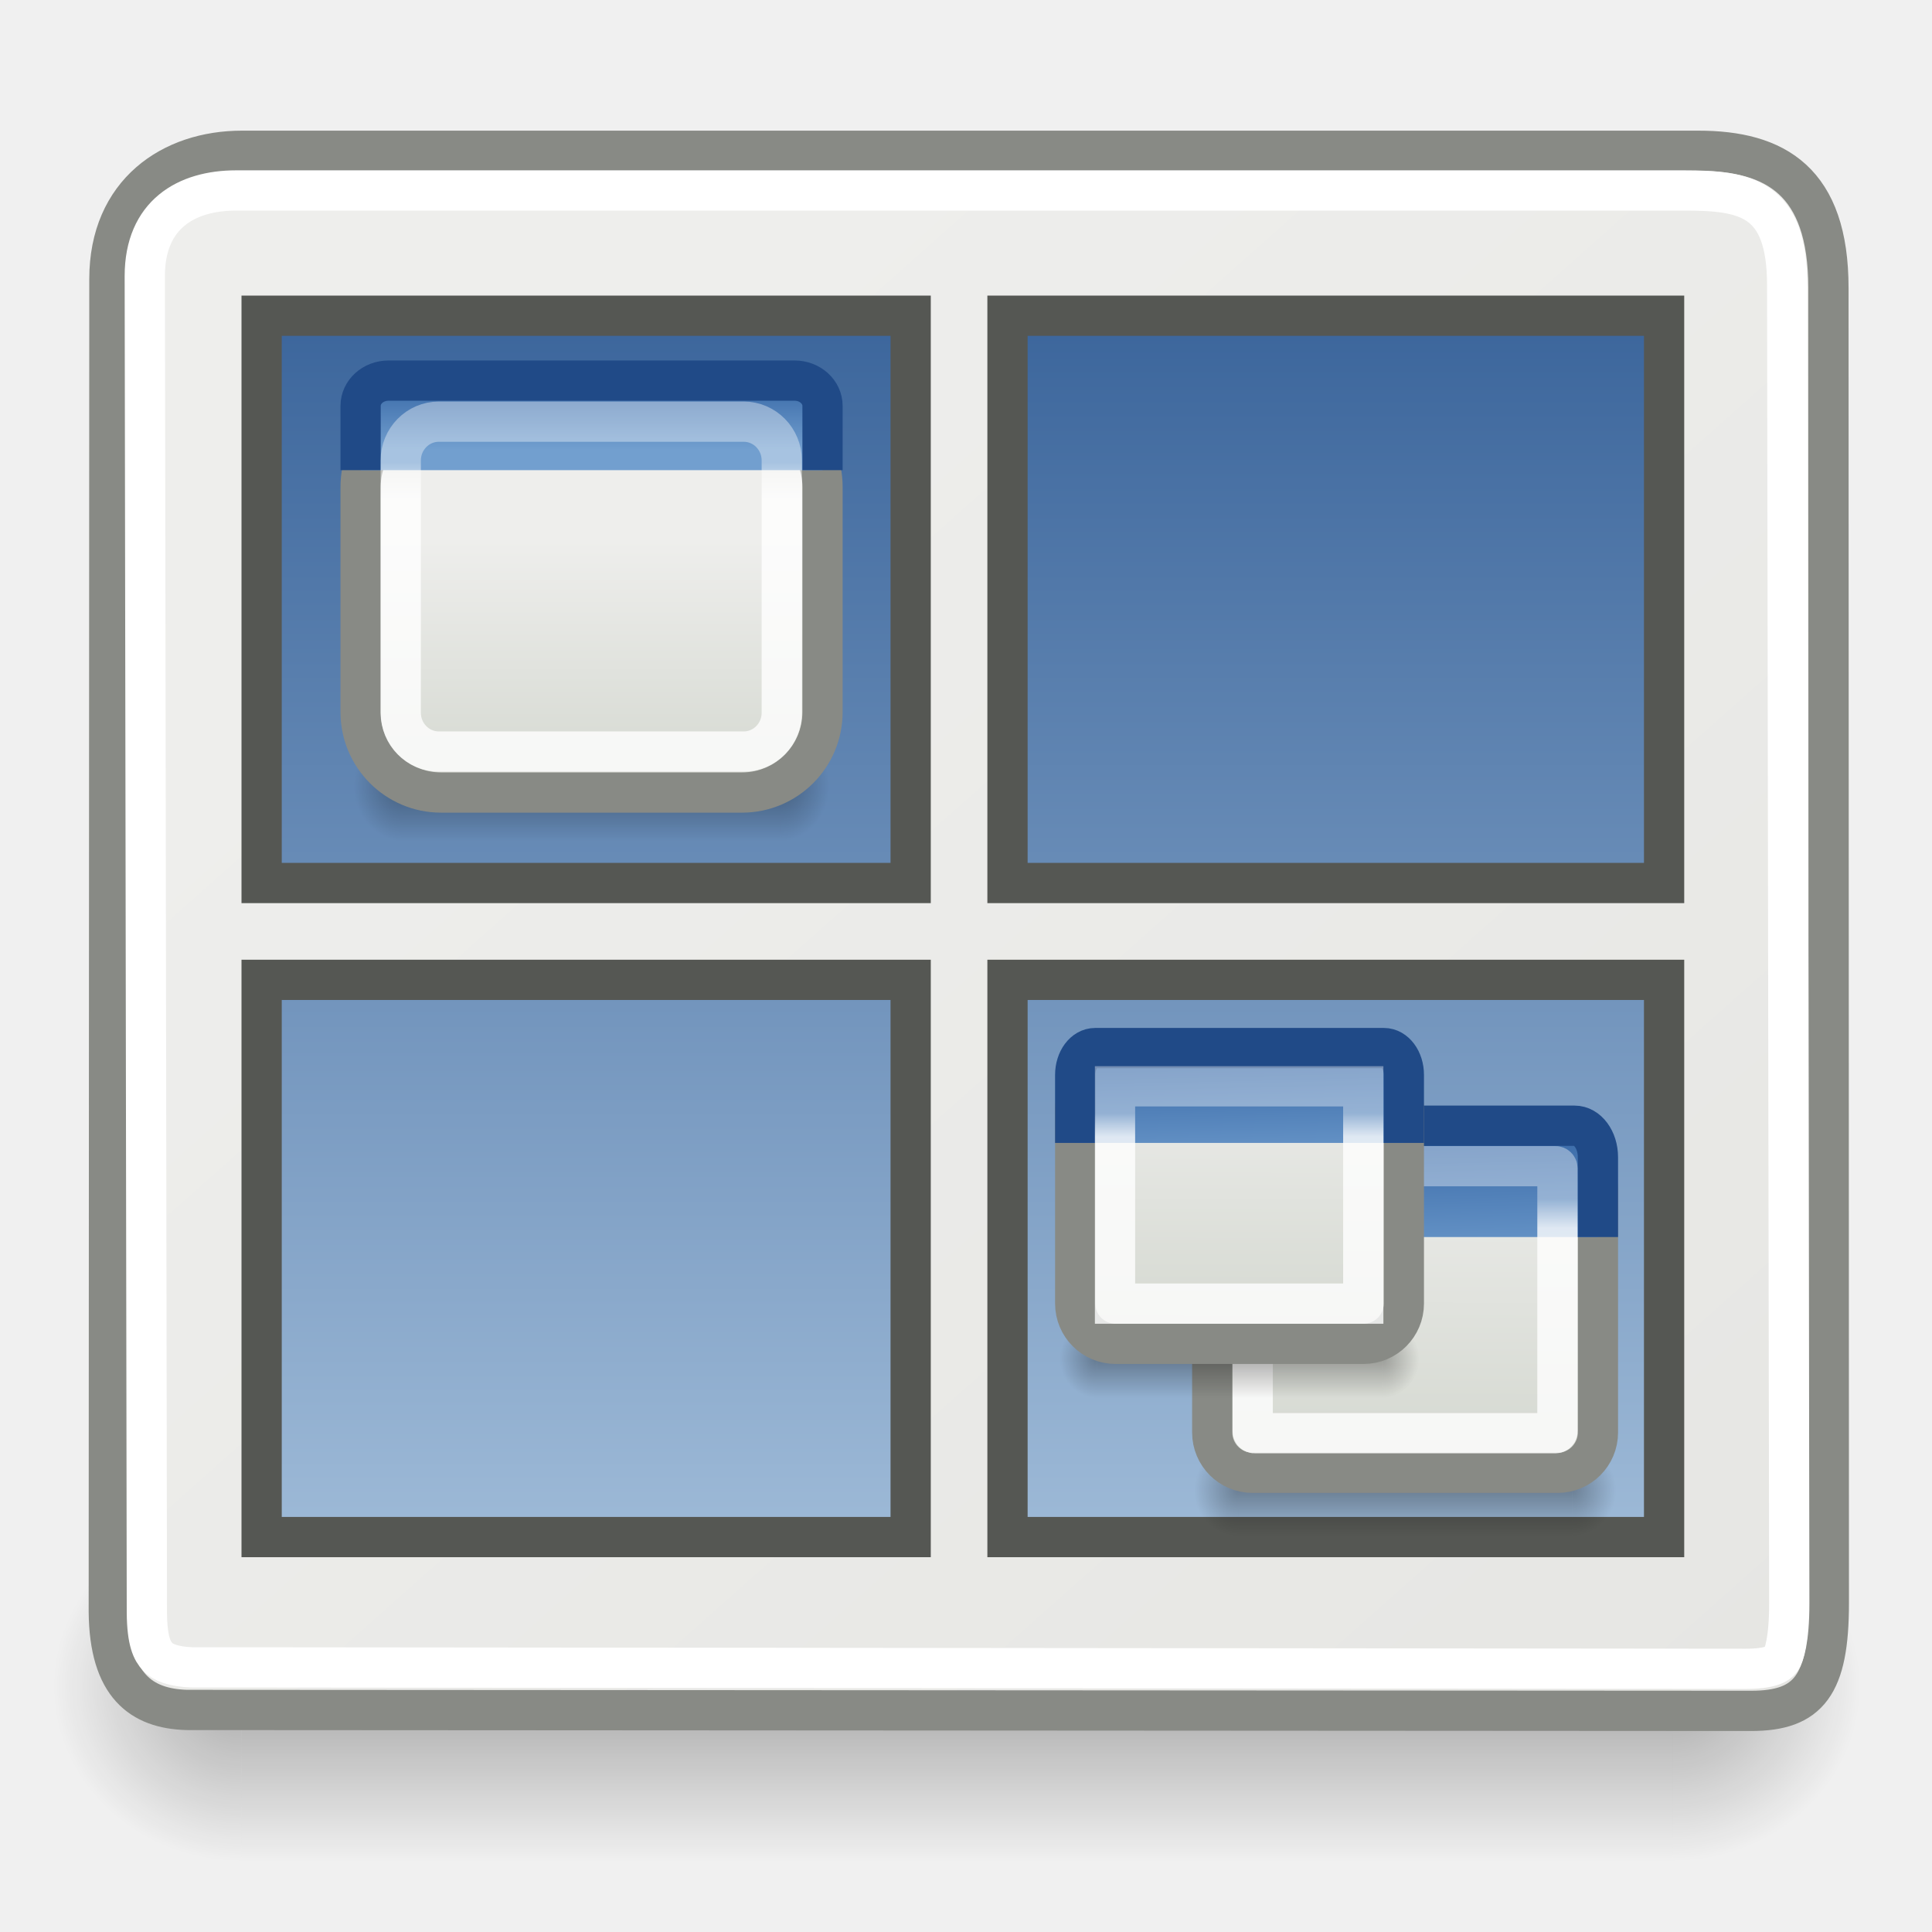
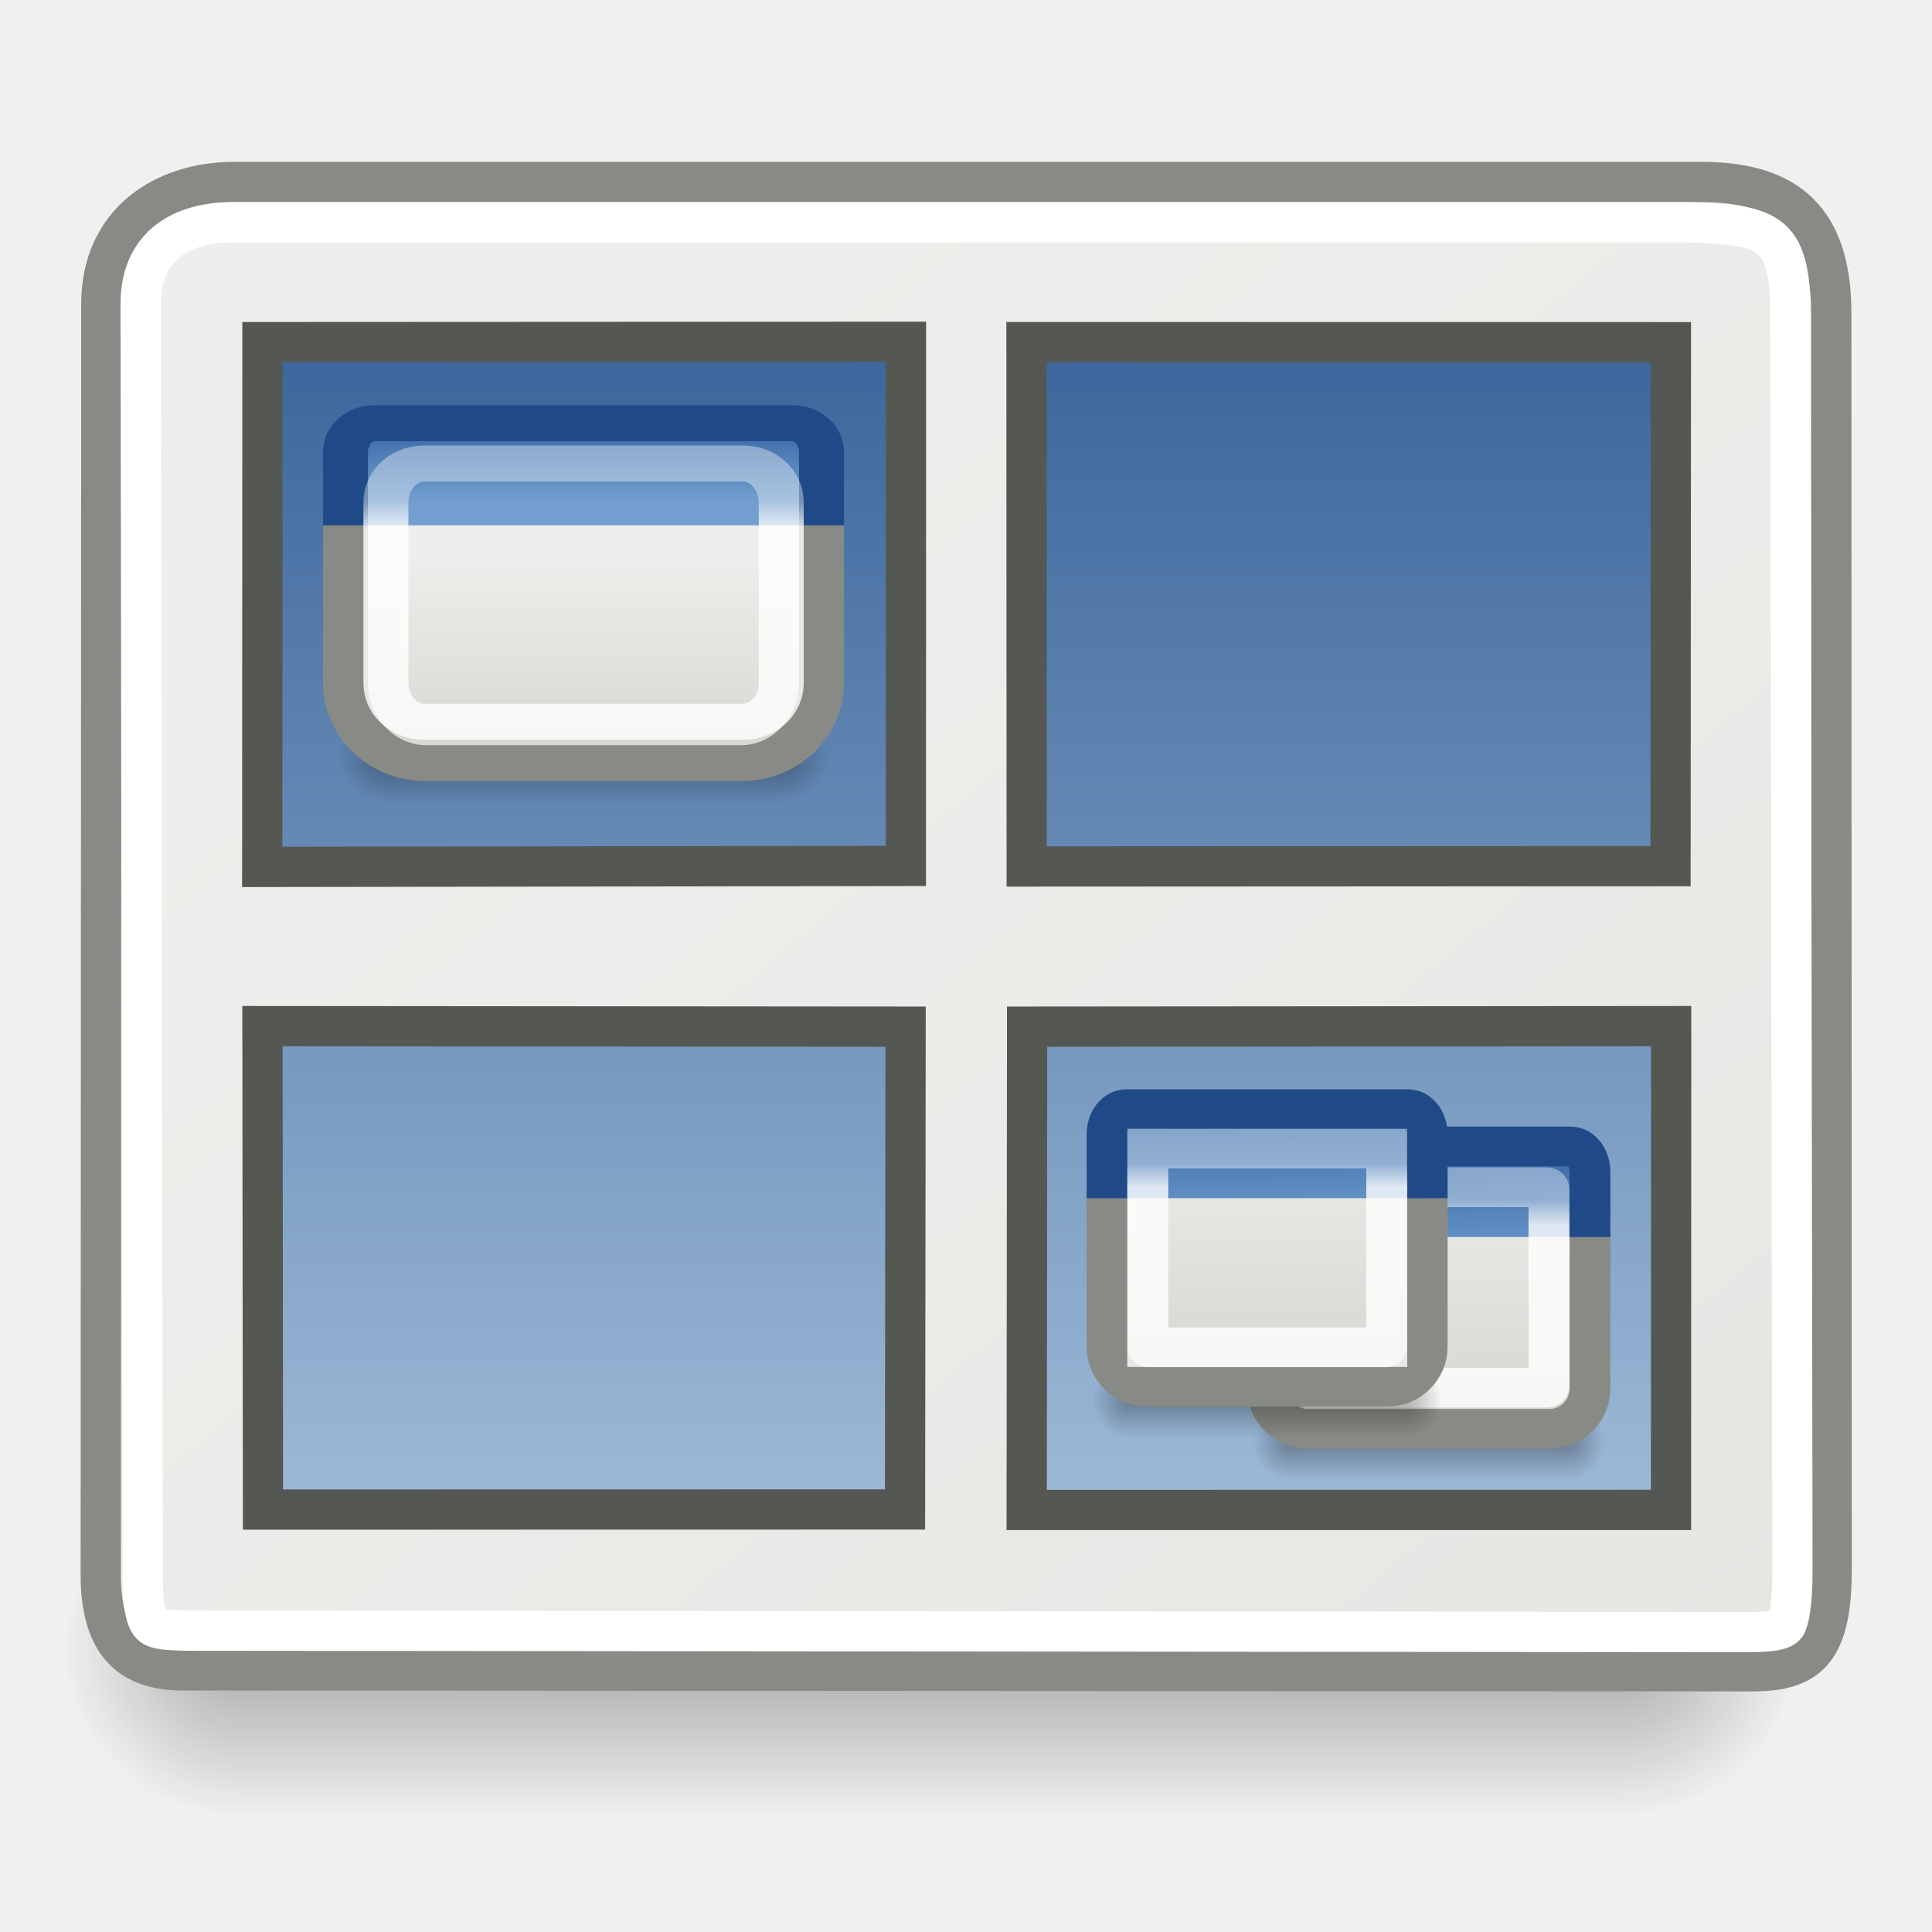
- <svg xmlns="http://www.w3.org/2000/svg" xmlns:xlink="http://www.w3.org/1999/xlink" width="48px" height="48px" id="svg11300">
+ <svg xmlns="http://www.w3.org/2000/svg" xmlns:xlink="http://www.w3.org/1999/xlink" version="1.0" width="48" height="48" id="svg11300">
  <defs id="defs3">
+     <linearGradient id="linearGradient3407">
+       <stop id="stop3409" style="stop-color:#ffffff;stop-opacity:1" offset="0" />
+       <stop id="stop3411" style="stop-color:#ffffff;stop-opacity:0" offset="1" />
+     </linearGradient>
    <linearGradient id="linearGradient5027">
-       <stop style="stop-color:#3c669c;stop-opacity:1;" offset="0" id="stop5029" />
-       <stop style="stop-color:#9fbbd8;stop-opacity:1;" offset="1" id="stop5031" />
+       <stop id="stop5029" style="stop-color:#3c669c;stop-opacity:1" offset="0" />
+       <stop id="stop5031" style="stop-color:#9fbbd8;stop-opacity:1" offset="1" />
    </linearGradient>
    <linearGradient id="linearGradient47870">
-       <stop offset="0" id="stop47872" style="stop-color:#000000;stop-opacity:0" />
-       <stop offset="0.5" id="stop47878" style="stop-color:#000000;stop-opacity:1" />
-       <stop offset="1" id="stop47874" style="stop-color:#000000;stop-opacity:0" />
+       <stop id="stop47872" style="stop-color:#000000;stop-opacity:0" offset="0" />
+       <stop id="stop47878" style="stop-color:#000000;stop-opacity:1" offset="0.5" />
+       <stop id="stop47874" style="stop-color:#000000;stop-opacity:0" offset="1" />
    </linearGradient>
    <linearGradient id="linearGradient51765">
-       <stop offset="0" id="stop51767" style="stop-color:#000000;stop-opacity:1" />
-       <stop offset="1" id="stop51769" style="stop-color:#000000;stop-opacity:0" />
+       <stop id="stop51767" style="stop-color:#000000;stop-opacity:1" offset="0" />
+       <stop id="stop51769" style="stop-color:#000000;stop-opacity:0" offset="1" />
    </linearGradient>
-     <radialGradient r="2.172" fy="-12.203" fx="51.438" cy="-12.203" cx="51.438" gradientTransform="matrix(-1.957639,-9.2540676e-8,-1.2888861e-7,1.456579,110.0178,62.73803)" gradientUnits="userSpaceOnUse" id="radialGradient2519" xlink:href="#linearGradient51765" />
-     <radialGradient r="2.172" fy="-12.203" fx="51.438" cy="-12.203" cx="51.438" gradientTransform="matrix(1.957639,-8.146468e-7,6.6614241e-7,1.456579,-59.01756,62.73807)" gradientUnits="userSpaceOnUse" id="radialGradient2517" xlink:href="#linearGradient51765" />
-     <linearGradient y2="-5.563" x2="32.085" y1="-14.402" x1="32.085" gradientTransform="matrix(0.9788196,0,0,0.7154223,-8.500802,52.11272)" gradientUnits="userSpaceOnUse" id="linearGradient2515" xlink:href="#linearGradient47870" />
+     <radialGradient cx="51.438" cy="-12.203" r="2.172" fx="51.438" fy="-12.203" id="radialGradient2519" xlink:href="#linearGradient51765" gradientUnits="userSpaceOnUse" gradientTransform="matrix(-1.957639,-9.2540676e-8,-1.2888861e-7,1.456579,110.0178,62.73803)" />
+     <radialGradient cx="51.438" cy="-12.203" r="2.172" fx="51.438" fy="-12.203" id="radialGradient2517" xlink:href="#linearGradient51765" gradientUnits="userSpaceOnUse" gradientTransform="matrix(1.957639,-8.146468e-7,6.6614241e-7,1.456579,-59.01756,62.73807)" />
+     <linearGradient x1="32.085" y1="-14.402" x2="32.085" y2="-5.563" id="linearGradient2515" xlink:href="#linearGradient47870" gradientUnits="userSpaceOnUse" gradientTransform="matrix(0.9788196,0,0,0.7154223,-8.500802,52.11272)" />
    <linearGradient id="linearGradient5137">
-       <stop id="stop5139" offset="0" style="stop-color:#eeeeec;stop-opacity:1;" />
-       <stop id="stop5141" offset="1" style="stop-color:#e6e6e3;stop-opacity:1;" />
+       <stop id="stop5139" style="stop-color:#eeeeec;stop-opacity:1" offset="0" />
+       <stop id="stop5141" style="stop-color:#e6e6e3;stop-opacity:1" offset="1" />
    </linearGradient>
-     <linearGradient xlink:href="#linearGradient5137" id="linearGradient2655" gradientUnits="userSpaceOnUse" gradientTransform="matrix(0.9489672,0,0,1.208665,1.282275,-0.4301418)" x1="17.248" y1="6.376" x2="39.904" y2="38.876" />
    <linearGradient id="linearGradient2781">
-       <stop id="stop2783" offset="0" style="stop-color:#d3d7cf;stop-opacity:1" />
-       <stop id="stop2785" offset="1" style="stop-color:#eeeeec;stop-opacity:1" />
+       <stop id="stop2783" style="stop-color:#d3d7cf;stop-opacity:1" offset="0" />
+       <stop id="stop2785" style="stop-color:#eeeeec;stop-opacity:1" offset="1" />
    </linearGradient>
    <linearGradient id="linearGradient3674">
-       <stop id="stop3676" offset="0" style="stop-color:#3465a4;stop-opacity:1" />
-       <stop id="stop3678" offset="1" style="stop-color:#729fcf;stop-opacity:1;" />
+       <stop id="stop3676" style="stop-color:#3465a4;stop-opacity:1" offset="0" />
+       <stop id="stop3678" style="stop-color:#729fcf;stop-opacity:1" offset="1" />
    </linearGradient>
    <linearGradient id="linearGradient3690">
-       <stop id="stop3692" offset="0" style="stop-color:white;stop-opacity:1;" />
-       <stop id="stop3694" offset="1" style="stop-color:white;stop-opacity:0.469" />
+       <stop id="stop3692" style="stop-color:#ffffff;stop-opacity:1" offset="0" />
+       <stop id="stop3694" style="stop-color:#ffffff;stop-opacity:0.469" offset="1" />
    </linearGradient>
-     <linearGradient xlink:href="#linearGradient5027" id="linearGradient4263" gradientUnits="userSpaceOnUse" x1="23.931" y1="8" x2="23.931" y2="38.7" />
-     <radialGradient r="2.172" fy="-12.203" fx="51.438" cy="-12.203" cx="51.438" gradientTransform="matrix(-1.957639,-9.2540676e-8,-1.2888861e-7,1.456579,110.0178,62.73803)" gradientUnits="userSpaceOnUse" id="radialGradient3993" xlink:href="#linearGradient51765" />
-     <radialGradient xlink:href="#linearGradient51765" id="radialGradient4609" gradientUnits="userSpaceOnUse" gradientTransform="matrix(-1.957639,-9.2540676e-8,-1.2888861e-7,1.456579,110.0178,62.73803)" cx="51.438" cy="-12.203" fx="51.438" fy="-12.203" r="2.172" />
-     <linearGradient xlink:href="#linearGradient47870" id="linearGradient4678" gradientUnits="userSpaceOnUse" gradientTransform="matrix(0.9788196,0,0,0.7154223,-8.500802,52.11272)" x1="32.085" y1="-14.402" x2="32.085" y2="-5.563" />
-     <radialGradient xlink:href="#linearGradient51765" id="radialGradient4680" gradientUnits="userSpaceOnUse" gradientTransform="matrix(1.957639,-8.146468e-7,6.6614241e-7,1.456579,-59.01756,62.73807)" cx="51.438" cy="-12.203" fx="51.438" fy="-12.203" r="2.172" />
-     <radialGradient xlink:href="#linearGradient51765" id="radialGradient4682" gradientUnits="userSpaceOnUse" gradientTransform="matrix(-1.957639,-9.2540676e-8,-1.2888861e-7,1.456579,110.0178,62.73803)" cx="51.438" cy="-12.203" fx="51.438" fy="-12.203" r="2.172" />
-     <linearGradient xlink:href="#linearGradient2781" id="linearGradient4684" gradientUnits="userSpaceOnUse" gradientTransform="matrix(0.5874968,0,0,0.5312497,13.01928,6.774058)" x1="24.926" y1="40" x2="24.926" y2="19.539" />
-     <linearGradient xlink:href="#linearGradient3674" id="linearGradient4686" gradientUnits="userSpaceOnUse" gradientTransform="matrix(0.5874968,0,0,0.5312497,13.01928,6.774058)" x1="23.069" y1="6.799" x2="23.069" y2="12.403" />
-     <linearGradient xlink:href="#linearGradient3690" id="linearGradient4688" gradientUnits="userSpaceOnUse" gradientTransform="matrix(0.5874968,0,0,0.5312497,13.01928,6.774058)" x1="9.5" y1="16.264" x2="9.5" y2="13.409" />
-     <linearGradient xlink:href="#linearGradient47870" id="linearGradient4708" gradientUnits="userSpaceOnUse" gradientTransform="matrix(0.9788196,0,0,0.7154223,-8.500802,52.11272)" x1="32.085" y1="-14.402" x2="32.085" y2="-5.563" />
-     <radialGradient xlink:href="#linearGradient51765" id="radialGradient4710" gradientUnits="userSpaceOnUse" gradientTransform="matrix(1.957639,-8.146468e-7,6.6614241e-7,1.456579,-59.01756,62.73807)" cx="51.438" cy="-12.203" fx="51.438" fy="-12.203" r="2.172" />
-     <radialGradient xlink:href="#linearGradient51765" id="radialGradient4712" gradientUnits="userSpaceOnUse" gradientTransform="matrix(-1.957639,-9.2540676e-8,-1.2888861e-7,1.456579,110.0178,62.73803)" cx="51.438" cy="-12.203" fx="51.438" fy="-12.203" r="2.172" />
-     <linearGradient xlink:href="#linearGradient2781" id="linearGradient4714" gradientUnits="userSpaceOnUse" gradientTransform="matrix(0.5874968,0,0,0.5312497,13.01928,6.774058)" x1="24.926" y1="40" x2="24.926" y2="19.539" />
-     <linearGradient xlink:href="#linearGradient3674" id="linearGradient4716" gradientUnits="userSpaceOnUse" gradientTransform="matrix(0.5874968,0,0,0.5312497,13.01928,6.774058)" x1="23.069" y1="6.799" x2="23.069" y2="12.403" />
-     <linearGradient xlink:href="#linearGradient3690" id="linearGradient4718" gradientUnits="userSpaceOnUse" gradientTransform="matrix(0.5874968,0,0,0.5312497,13.01928,6.774058)" x1="9.5" y1="16.264" x2="9.5" y2="13.409" />
-     <linearGradient xlink:href="#linearGradient2781" id="linearGradient4734" gradientUnits="userSpaceOnUse" gradientTransform="matrix(0.5874968,0,0,0.5312497,13.01928,6.774058)" x1="24.926" y1="40" x2="24.926" y2="19.539" />
-     <linearGradient xlink:href="#linearGradient3674" id="linearGradient4736" gradientUnits="userSpaceOnUse" gradientTransform="matrix(0.5874968,0,0,0.5312497,13.01928,6.774058)" x1="23.069" y1="6.799" x2="23.069" y2="12.403" />
-     <linearGradient xlink:href="#linearGradient3690" id="linearGradient4738" gradientUnits="userSpaceOnUse" gradientTransform="matrix(0.5874968,0,0,0.5312497,13.01928,6.774058)" x1="9.5" y1="16.264" x2="9.5" y2="13.409" />
-     <linearGradient xlink:href="#linearGradient3690" id="linearGradient4741" gradientUnits="userSpaceOnUse" gradientTransform="matrix(0.2266051,0,0,0.2071289,25.30241,25.09856)" x1="9.5" y1="16.264" x2="9.5" y2="13.409" />
-     <linearGradient xlink:href="#linearGradient3674" id="linearGradient4744" gradientUnits="userSpaceOnUse" gradientTransform="matrix(0.2474208,0,0,0.3330281,24.7872,23.94434)" x1="23.069" y1="6.799" x2="23.248" y2="16.783" />
-     <linearGradient xlink:href="#linearGradient2781" id="linearGradient4747" gradientUnits="userSpaceOnUse" gradientTransform="matrix(0.2474208,0,0,0.2237327,24.7872,24.77068)" x1="24.926" y1="40" x2="25" y2="6.765" />
-     <linearGradient xlink:href="#linearGradient47870" id="linearGradient4749" gradientUnits="userSpaceOnUse" gradientTransform="matrix(0.9788196,0,0,0.7154223,-8.500802,52.11272)" x1="32.085" y1="-14.402" x2="32.085" y2="-5.563" />
-     <radialGradient xlink:href="#linearGradient51765" id="radialGradient4751" gradientUnits="userSpaceOnUse" gradientTransform="matrix(1.957639,-8.146468e-7,6.6614241e-7,1.456579,-59.01756,62.73807)" cx="51.438" cy="-12.203" fx="51.438" fy="-12.203" r="2.172" />
-     <radialGradient xlink:href="#linearGradient51765" id="radialGradient4753" gradientUnits="userSpaceOnUse" gradientTransform="matrix(-1.957639,-9.2540676e-8,-1.2888861e-7,1.456579,110.0178,62.73803)" cx="51.438" cy="-12.203" fx="51.438" fy="-12.203" r="2.172" />
-     <linearGradient xlink:href="#linearGradient47870" id="linearGradient4780" gradientUnits="userSpaceOnUse" gradientTransform="matrix(0.9788196,0,0,0.7154223,-8.500802,52.11272)" x1="32.085" y1="-14.402" x2="32.085" y2="-5.563" />
-     <radialGradient xlink:href="#linearGradient51765" id="radialGradient4782" gradientUnits="userSpaceOnUse" gradientTransform="matrix(1.957639,-8.146468e-7,6.6614241e-7,1.456579,-59.01756,62.73807)" cx="51.438" cy="-12.203" fx="51.438" fy="-12.203" r="2.172" />
-     <radialGradient xlink:href="#linearGradient51765" id="radialGradient4784" gradientUnits="userSpaceOnUse" gradientTransform="matrix(-1.957639,-9.2540676e-8,-1.2888861e-7,1.456579,110.0178,62.73803)" cx="51.438" cy="-12.203" fx="51.438" fy="-12.203" r="2.172" />
-     <linearGradient xlink:href="#linearGradient2781" id="linearGradient4786" gradientUnits="userSpaceOnUse" gradientTransform="matrix(0.2474208,0,0,0.2237327,24.7872,24.77068)" x1="24.926" y1="40" x2="25" y2="6.765" />
-     <linearGradient xlink:href="#linearGradient3674" id="linearGradient4788" gradientUnits="userSpaceOnUse" gradientTransform="matrix(0.2474208,0,0,0.3330281,24.7872,23.94434)" x1="23.069" y1="6.799" x2="23.248" y2="16.783" />
-     <linearGradient xlink:href="#linearGradient3690" id="linearGradient4790" gradientUnits="userSpaceOnUse" gradientTransform="matrix(0.2266051,0,0,0.2071289,25.30241,25.09856)" x1="9.5" y1="16.264" x2="9.5" y2="13.409" />
-     <linearGradient xlink:href="#linearGradient47870" id="linearGradient4792" gradientUnits="userSpaceOnUse" gradientTransform="matrix(0.9788196,0,0,0.7154223,-8.500802,52.11272)" x1="32.085" y1="-14.402" x2="32.085" y2="-5.563" />
-     <radialGradient xlink:href="#linearGradient51765" id="radialGradient4794" gradientUnits="userSpaceOnUse" gradientTransform="matrix(1.957639,-8.146468e-7,6.6614241e-7,1.456579,-59.01756,62.73807)" cx="51.438" cy="-12.203" fx="51.438" fy="-12.203" r="2.172" />
-     <radialGradient xlink:href="#linearGradient51765" id="radialGradient4796" gradientUnits="userSpaceOnUse" gradientTransform="matrix(-1.957639,-9.2540676e-8,-1.2888861e-7,1.456579,110.0178,62.73803)" cx="51.438" cy="-12.203" fx="51.438" fy="-12.203" r="2.172" />
-     <linearGradient xlink:href="#linearGradient2781" id="linearGradient4798" gradientUnits="userSpaceOnUse" gradientTransform="matrix(0.2474208,0,0,0.2237327,24.7872,24.77068)" x1="24.926" y1="40" x2="25" y2="6.765" />
-     <linearGradient xlink:href="#linearGradient3674" id="linearGradient4800" gradientUnits="userSpaceOnUse" gradientTransform="matrix(0.2474208,0,0,0.3330281,24.7872,23.94434)" x1="23.069" y1="6.799" x2="23.248" y2="16.783" />
-     <linearGradient xlink:href="#linearGradient3690" id="linearGradient4802" gradientUnits="userSpaceOnUse" gradientTransform="matrix(0.2266051,0,0,0.2071289,25.30241,25.09856)" x1="9.5" y1="16.264" x2="9.5" y2="13.409" />
-     <linearGradient xlink:href="#linearGradient3690" id="linearGradient4805" gradientUnits="userSpaceOnUse" gradientTransform="matrix(0.2781198,0,0,0.2545305,27.96157,25.50234)" x1="9.5" y1="16.264" x2="9.5" y2="13.409" />
-     <linearGradient xlink:href="#linearGradient3674" id="linearGradient4808" gradientUnits="userSpaceOnUse" gradientTransform="matrix(0.2903725,0,0,0.390841,27.65004,24.37492)" x1="23.069" y1="6.799" x2="23.248" y2="16.783" />
-     <linearGradient xlink:href="#linearGradient2781" id="linearGradient4811" gradientUnits="userSpaceOnUse" gradientTransform="matrix(0.2903725,0,0,0.2625722,27.65004,25.34472)" x1="24.926" y1="40" x2="25" y2="6.765" />
-     <linearGradient xlink:href="#linearGradient47870" id="linearGradient4826" gradientUnits="userSpaceOnUse" gradientTransform="matrix(0.9788196,0,0,0.7154223,-8.500802,52.11272)" x1="32.085" y1="-14.402" x2="32.085" y2="-5.563" />
-     <radialGradient xlink:href="#linearGradient51765" id="radialGradient4828" gradientUnits="userSpaceOnUse" gradientTransform="matrix(1.957639,-8.146468e-7,6.6614241e-7,1.456579,-59.01756,62.73807)" cx="51.438" cy="-12.203" fx="51.438" fy="-12.203" r="2.172" />
-     <radialGradient xlink:href="#linearGradient51765" id="radialGradient4830" gradientUnits="userSpaceOnUse" gradientTransform="matrix(-1.957639,-9.2540676e-8,-1.2888861e-7,1.456579,110.0178,62.73803)" cx="51.438" cy="-12.203" fx="51.438" fy="-12.203" r="2.172" />
-     <linearGradient xlink:href="#linearGradient2781" id="linearGradient4832" gradientUnits="userSpaceOnUse" gradientTransform="matrix(0.2903725,0,0,0.2625722,27.65004,25.34472)" x1="24.926" y1="40" x2="25" y2="6.765" />
-     <linearGradient xlink:href="#linearGradient3674" id="linearGradient4834" gradientUnits="userSpaceOnUse" gradientTransform="matrix(0.2903725,0,0,0.390841,27.65004,24.37492)" x1="23.069" y1="6.799" x2="23.248" y2="16.783" />
-     <linearGradient xlink:href="#linearGradient3690" id="linearGradient4836" gradientUnits="userSpaceOnUse" gradientTransform="matrix(0.2781198,0,0,0.2545305,27.96157,25.50234)" x1="9.5" y1="16.264" x2="9.5" y2="13.409" />
+     <linearGradient x1="23.063" y1="38.688" x2="23.063" y2="47.562" id="linearGradient3419" xlink:href="#linearGradient3407" gradientUnits="userSpaceOnUse" gradientTransform="matrix(1,0,0,2.50975,2.4929571e-7,-136.4739)" />
+     <linearGradient xlink:href="#linearGradient5027" id="linearGradient8181" gradientUnits="userSpaceOnUse" gradientTransform="matrix(0.9980758,0,0,0.956016,6.5147729e-2,1.032929)" x1="23.931" y1="8" x2="23.931" y2="38.7" />
+     <linearGradient xlink:href="#linearGradient5137" id="linearGradient8184" gradientUnits="userSpaceOnUse" gradientTransform="matrix(0.9549927,0,0,1.153849,1.0726,0.5332148)" x1="17.248" y1="6.376" x2="39.904" y2="38.876" />
+     <linearGradient xlink:href="#linearGradient47870" id="linearGradient8192" gradientUnits="userSpaceOnUse" gradientTransform="matrix(0.9788196,0,0,0.7154223,-8.500802,52.11272)" x1="32.085" y1="-14.402" x2="32.085" y2="-5.563" />
+     <radialGradient xlink:href="#linearGradient51765" id="radialGradient8194" gradientUnits="userSpaceOnUse" gradientTransform="matrix(1.957639,-8.146468e-7,6.6614241e-7,1.456579,-59.01756,62.73807)" cx="51.438" cy="-12.203" fx="51.438" fy="-12.203" r="2.172" />
+     <radialGradient xlink:href="#linearGradient51765" id="radialGradient8196" gradientUnits="userSpaceOnUse" gradientTransform="matrix(-1.957639,-9.2540676e-8,-1.2888861e-7,1.456579,110.0178,62.73803)" cx="51.438" cy="-12.203" fx="51.438" fy="-12.203" r="2.172" />
+     <linearGradient xlink:href="#linearGradient2781" id="linearGradient8198" gradientUnits="userSpaceOnUse" gradientTransform="matrix(0.5874968,0,0,0.5312497,13.01928,6.774058)" x1="24.926" y1="40" x2="24.926" y2="19.539" />
+     <linearGradient xlink:href="#linearGradient3674" id="linearGradient8200" gradientUnits="userSpaceOnUse" gradientTransform="matrix(0.5874968,0,0,0.7337449,13.01928,5.365883)" x1="23.069" y1="6.799" x2="23.069" y2="12.403" />
+     <linearGradient xlink:href="#linearGradient3690" id="linearGradient8202" gradientUnits="userSpaceOnUse" gradientTransform="matrix(0.5555582,0,0,0.4726926,13.85052,8.057966)" x1="9.5" y1="16.264" x2="9.5" y2="13.409" />
+     <linearGradient xlink:href="#linearGradient47870" id="linearGradient8204" gradientUnits="userSpaceOnUse" gradientTransform="matrix(0.9788196,0,0,0.7154223,-8.500802,52.11272)" x1="32.085" y1="-14.402" x2="32.085" y2="-5.563" />
+     <radialGradient xlink:href="#linearGradient51765" id="radialGradient8206" gradientUnits="userSpaceOnUse" gradientTransform="matrix(1.957639,-8.146468e-7,6.6614241e-7,1.456579,-59.01756,62.73807)" cx="51.438" cy="-12.203" fx="51.438" fy="-12.203" r="2.172" />
+     <radialGradient xlink:href="#linearGradient51765" id="radialGradient8208" gradientUnits="userSpaceOnUse" gradientTransform="matrix(-1.957639,-9.2540676e-8,-1.2888861e-7,1.456579,110.0178,62.73803)" cx="51.438" cy="-12.203" fx="51.438" fy="-12.203" r="2.172" />
+     <linearGradient xlink:href="#linearGradient2781" id="linearGradient8210" gradientUnits="userSpaceOnUse" gradientTransform="matrix(0.2474208,0,0,0.2237327,24.7872,24.77068)" x1="24.926" y1="40" x2="25" y2="6.765" />
+     <linearGradient xlink:href="#linearGradient3674" id="linearGradient8212" gradientUnits="userSpaceOnUse" gradientTransform="matrix(0.2474208,0,0,0.3330281,24.7872,23.94434)" x1="23.069" y1="6.799" x2="23.248" y2="16.783" />
+     <linearGradient xlink:href="#linearGradient3690" id="linearGradient8214" gradientUnits="userSpaceOnUse" gradientTransform="matrix(0.2391909,0,0,0.2211329,24.9873,24.7364)" x1="9.5" y1="16.264" x2="9.5" y2="13.409" />
+     <linearGradient xlink:href="#linearGradient47870" id="linearGradient8216" gradientUnits="userSpaceOnUse" gradientTransform="matrix(0.9788196,0,0,0.7154223,-8.500802,52.11272)" x1="32.085" y1="-14.402" x2="32.085" y2="-5.563" />
+     <radialGradient xlink:href="#linearGradient51765" id="radialGradient8218" gradientUnits="userSpaceOnUse" gradientTransform="matrix(1.957639,-8.146468e-7,6.6614241e-7,1.456579,-59.01756,62.73807)" cx="51.438" cy="-12.203" fx="51.438" fy="-12.203" r="2.172" />
+     <radialGradient xlink:href="#linearGradient51765" id="radialGradient8220" gradientUnits="userSpaceOnUse" gradientTransform="matrix(-1.957639,-9.2540676e-8,-1.2888861e-7,1.456579,110.0178,62.73803)" cx="51.438" cy="-12.203" fx="51.438" fy="-12.203" r="2.172" />
+     <linearGradient xlink:href="#linearGradient2781" id="linearGradient8222" gradientUnits="userSpaceOnUse" gradientTransform="matrix(0.2903725,0,0,0.2625722,27.65004,25.34472)" x1="24.926" y1="40" x2="25" y2="6.765" />
+     <linearGradient xlink:href="#linearGradient3674" id="linearGradient8224" gradientUnits="userSpaceOnUse" gradientTransform="matrix(0.2903725,0,0,0.390841,27.65004,24.37492)" x1="23.069" y1="6.799" x2="23.248" y2="16.783" />
+     <linearGradient xlink:href="#linearGradient3690" id="linearGradient8226" gradientUnits="userSpaceOnUse" gradientTransform="matrix(0.2917967,0,0,0.2715665,27.60124,25.10772)" x1="9.5" y1="16.264" x2="9.5" y2="13.409" />
  </defs>
-   <g id="layer1">
-     <g transform="matrix(1.098896,0,0,1.375783,-4.249066,-19.96194)" id="g54724">
-       <rect width="32.357" height="6.323" x="9.322" y="41.809" style="opacity:0.3;fill:url(#linearGradient2515);fill-opacity:1;fill-rule:evenodd;stroke:none;stroke-width:1.024;stroke-linecap:butt;stroke-linejoin:miter;stroke-miterlimit:4;stroke-dasharray:none;stroke-dashoffset:0;stroke-opacity:1" id="rect46899" />
-       <path d="M 41.678,41.8 L 41.678,48.127 C 44.022,48.103 45.93,46.705 45.93,44.974 C 45.93,43.243 44.022,41.824 41.678,41.8 z" style="opacity:0.3;fill:url(#radialGradient2517);fill-opacity:1;fill-rule:evenodd;stroke:none;stroke-width:1.024;stroke-linecap:butt;stroke-linejoin:miter;stroke-miterlimit:4;stroke-dasharray:none;stroke-dashoffset:0;stroke-opacity:1" id="path48849" />
-       <path d="M 9.322,41.8 L 9.322,48.127 C 6.978,48.103 5.07,46.705 5.07,44.974 C 5.07,43.243 6.978,41.824 9.322,41.8 z" style="opacity:0.3;fill:url(#radialGradient2519);fill-opacity:1;fill-rule:evenodd;stroke:none;stroke-width:1.024;stroke-linecap:butt;stroke-linejoin:miter;stroke-miterlimit:4;stroke-dasharray:none;stroke-dashoffset:0;stroke-opacity:1" id="path52742" />
+   <g id="layer2" transform="translate(-51.87006,-6.435916)" />
+   <g id="g4467" transform="translate(-95.79311,-59.30517)" />
+   <g transform="matrix(1.055784,0,0,1.315589,-3.807556,-18.1507)" id="g54724">
+     <rect width="32.357" height="6.323" x="9.322" y="41.809" id="rect46899" style="opacity:0.3;fill:url(#linearGradient2515);fill-opacity:1;fill-rule:evenodd;stroke:none;stroke-width:1.024;stroke-linecap:butt;stroke-linejoin:miter;stroke-miterlimit:4;stroke-dasharray:none;stroke-dashoffset:0;stroke-opacity:1" />
+     <path d="M 41.678,41.8 L 41.678,48.127 C 44.022,48.103 45.93,46.705 45.93,44.974 C 45.93,43.243 44.022,41.824 41.678,41.8 z" id="path48849" style="opacity:0.3;fill:url(#radialGradient2517);fill-opacity:1;fill-rule:evenodd;stroke:none;stroke-width:1.024;stroke-linecap:butt;stroke-linejoin:miter;stroke-miterlimit:4;stroke-dasharray:none;stroke-dashoffset:0;stroke-opacity:1" />
+     <path d="M 9.322,41.8 L 9.322,48.127 C 6.978,48.103 5.07,46.705 5.07,44.974 C 5.07,43.243 6.978,41.824 9.322,41.8 z" id="path52742" style="opacity:0.3;fill:url(#radialGradient2519);fill-opacity:1;fill-rule:evenodd;stroke:none;stroke-width:1.024;stroke-linecap:butt;stroke-linejoin:miter;stroke-miterlimit:4;stroke-dasharray:none;stroke-dashoffset:0;stroke-opacity:1" />
+   </g>
+   <path d="M 5.83,4.52 L 42.243,4.52 C 44.177,4.52 45.497,5.239 45.497,7.776 L 45.508,38.966 C 45.508,40.919 45.003,41.522 43.565,41.522 L 4.446,41.5 C 3.319,41.467 2.518,40.93 2.503,39.17 L 2.517,7.56 C 2.517,5.513 4.076,4.52 5.83,4.52 z" id="rect5040" style="fill:url(#linearGradient8184);fill-opacity:1;fill-rule:evenodd;stroke:#888a85;stroke-width:1;stroke-linecap:butt;stroke-linejoin:miter;stroke-miterlimit:4;stroke-opacity:1" />
+   <path d="M 6.521,8.5 L 6.515,21.538 L 22.506,21.514 L 22.508,8.492 L 6.521,8.5 z M 25.503,8.5 L 25.508,21.527 L 41.504,21.519 L 41.513,8.502 L 25.503,8.5 z M 6.521,25.494 L 6.534,37.505 L 22.485,37.502 L 22.499,25.507 L 6.521,25.494 z M 25.518,25.507 L 25.508,37.515 L 41.516,37.513 L 41.519,25.494 L 25.518,25.507 z" id="rect9208" style="fill:url(#linearGradient8181);fill-opacity:1;fill-rule:evenodd;stroke:#555753;stroke-width:1px;stroke-linecap:butt;stroke-linejoin:miter;stroke-opacity:1" />
+   <path d="M 5.772,5.522 C 4.534,5.522 3.494,6.089 3.494,7.552 L 3.546,39.214 C 3.551,39.911 3.627,40.233 3.756,40.366 C 3.884,40.5 4.211,40.499 4.67,40.513 L 43.438,40.549 C 44.054,40.549 44.287,40.485 44.363,40.385 C 44.439,40.286 44.533,39.87 44.533,38.998 L 44.481,7.768 C 44.481,5.683 43.884,5.593 41.906,5.522 L 5.772,5.522 z" id="path5145" style="fill:none;fill-opacity:1;fill-rule:evenodd;stroke:#ffffff;stroke-width:1;stroke-linecap:butt;stroke-linejoin:miter;stroke-miterlimit:4;stroke-opacity:1" />
+   <g transform="matrix(0.9105282,0,0,0.7292156,-19.10871,31.39838)" id="g4668">
+     <g transform="matrix(0.3271191,0,0,0.4892078,28.56666,-39.22973)" id="g3973">
+       <rect width="32.357" height="6.323" x="9.322" y="41.809" id="rect3975" style="opacity:0.3;fill:url(#linearGradient8192);fill-opacity:1;fill-rule:evenodd;stroke:none;stroke-width:1.024;stroke-linecap:butt;stroke-linejoin:miter;stroke-miterlimit:4;stroke-dasharray:none;stroke-dashoffset:0;stroke-opacity:1" />
+       <path d="M 41.678,41.8 L 41.678,48.127 C 44.022,48.103 45.93,46.705 45.93,44.974 C 45.93,43.243 44.022,41.824 41.678,41.8 z" id="path3977" style="opacity:0.3;fill:url(#radialGradient8194);fill-opacity:1;fill-rule:evenodd;stroke:none;stroke-width:1.024;stroke-linecap:butt;stroke-linejoin:miter;stroke-miterlimit:4;stroke-dasharray:none;stroke-dashoffset:0;stroke-opacity:1" />
+       <path d="M 9.322,41.8 L 9.322,48.127 C 6.978,48.103 5.07,46.705 5.07,44.974 C 5.07,43.243 6.978,41.824 9.322,41.8 z" id="path3979" style="opacity:0.3;fill:url(#radialGradient8196);fill-opacity:1;fill-rule:evenodd;stroke:none;stroke-width:1.024;stroke-linecap:butt;stroke-linejoin:miter;stroke-miterlimit:4;stroke-dasharray:none;stroke-dashoffset:0;stroke-opacity:1" />
    </g>
-     <path id="rect4784" d="M -50.87,-7.436 L -2.87,-7.436 L -2.87,40.564 L -50.87,40.564 L -50.87,-7.436 z" style="fill:none;fill-opacity:0.75;fill-rule:evenodd;stroke:none;stroke-width:1px;stroke-linecap:butt;stroke-linejoin:miter;stroke-opacity:1" />
-     <path id="rect5040" d="M 6.01,3.746 L 42.193,3.746 C 44.115,3.746 45.427,4.5 45.427,7.157 L 45.437,39.829 C 45.437,41.874 44.936,42.506 43.506,42.506 L 4.634,42.483 C 3.515,42.448 2.719,41.885 2.703,40.043 L 2.718,6.93 C 2.718,4.786 4.267,3.746 6.01,3.746 z" style="fill:url(#linearGradient2655);fill-opacity:1;fill-rule:evenodd;stroke:#888a85;stroke-width:1;stroke-linecap:butt;stroke-linejoin:miter;stroke-miterlimit:4;stroke-opacity:1" />
-     <path style="fill:url(#linearGradient4263);fill-opacity:1;fill-rule:evenodd;stroke:#555753;stroke-width:1px;stroke-linecap:butt;stroke-linejoin:miter;stroke-opacity:1" d="M 6.5 7.844 L 6.5 21.938 L 22.625 21.938 L 22.625 7.844 L 6.5 7.844 z M 25.031 7.844 L 25.031 21.938 L 41.344 21.938 L 41.344 7.844 L 25.031 7.844 z M 6.5 24.344 L 6.5 38.188 L 22.625 38.188 L 22.625 24.344 L 6.5 24.344 z M 25.031 24.344 L 25.031 38.188 L 41.344 38.188 L 41.344 24.344 L 25.031 24.344 z " id="rect9208" />
-     <path id="path5145" d="M 5.865,4.732 C 4.632,4.732 3.597,5.326 3.597,6.86 L 3.649,40.063 C 3.654,40.793 3.786,41.02 3.914,41.16 C 4.041,41.3 4.311,41.41 4.768,41.425 L 43.364,41.462 C 43.978,41.462 44.172,41.34 44.248,41.236 C 44.324,41.131 44.454,40.751 44.454,39.836 L 44.402,7.087 C 44.402,4.9 43.361,4.732 41.839,4.732 L 5.865,4.732 z" style="fill:none;fill-opacity:1;fill-rule:evenodd;stroke:#ffffff;stroke-width:1;stroke-linecap:butt;stroke-linejoin:miter;stroke-miterlimit:4;stroke-opacity:1" />
-     <g id="layer2" transform="translate(-51.87006,-6.435916)" />
-     <g id="g4467" transform="translate(-95.79311,-59.30517)" />
-     <g id="g4668" transform="matrix(0.8835651,0,0,0.8835651,-17.91344,34.75975)">
-       <g transform="matrix(0.3271191,0,0,0.4892078,28.56666,-39.22973)" id="g3973">
-         <rect width="32.357" height="6.323" x="9.322" y="41.809" style="opacity:0.3;fill:url(#linearGradient4678);fill-opacity:1;fill-rule:evenodd;stroke:none;stroke-width:1.024;stroke-linecap:butt;stroke-linejoin:miter;stroke-miterlimit:4;stroke-dasharray:none;stroke-dashoffset:0;stroke-opacity:1" id="rect3975" />
-         <path d="M 41.678,41.8 L 41.678,48.127 C 44.022,48.103 45.93,46.705 45.93,44.974 C 45.93,43.243 44.022,41.824 41.678,41.8 z " style="opacity:0.3;fill:url(#radialGradient4680);fill-opacity:1;fill-rule:evenodd;stroke:none;stroke-width:1.024;stroke-linecap:butt;stroke-linejoin:miter;stroke-miterlimit:4;stroke-dasharray:none;stroke-dashoffset:0;stroke-opacity:1" id="path3977" />
-         <path d="M 9.322,41.8 L 9.322,48.127 C 6.978,48.103 5.07,46.705 5.07,44.974 C 5.07,43.243 6.978,41.824 9.322,41.8 z " style="opacity:0.3;fill:url(#radialGradient4682);fill-opacity:1;fill-rule:evenodd;stroke:none;stroke-width:1.024;stroke-linecap:butt;stroke-linejoin:miter;stroke-miterlimit:4;stroke-dasharray:none;stroke-dashoffset:0;stroke-opacity:1" id="path3979" />
-       </g>
-       <g id="g3981" transform="matrix(0.6699492,0,0,0.6699492,18.346,-35.65149)">
-         <rect ry="3.379" rx="3.379" y="11.555" x="18.013" height="16.203" width="19.387" id="rect3983" style="fill:url(#linearGradient4684);fill-opacity:1;stroke:#888a85;stroke-width:1.689;stroke-miterlimit:4;stroke-dasharray:none;stroke-opacity:1" />
-         <path id="path3985" d="M 18.013,14.228 L 18.013,11.531 C 18.013,10.942 18.537,10.468 19.188,10.468 L 36.225,10.468 C 36.876,10.468 37.4,10.942 37.4,11.531 L 37.4,14.228" style="fill:url(#linearGradient4686);fill-opacity:1;stroke:#204a87;stroke-width:1.689;stroke-miterlimit:4;stroke-opacity:1" />
-         <rect ry="1.628" rx="1.6" y="12.191" x="19.698" height="13.847" width="15.992" id="rect3987" style="opacity:0.8;fill:none;fill-opacity:1;stroke:url(#linearGradient4688);stroke-width:1.689;stroke-miterlimit:4;stroke-dasharray:none;stroke-opacity:1" />
-       </g>
-     </g>
-     <g id="g4817" transform="translate(-1.8423371e-8,0.875)">
-       <g transform="matrix(0.2565638,0,0,0.360912,28.36706,19.92731)" id="g4766">
-         <rect width="32.357" height="6.323" x="9.322" y="41.809" style="opacity:0.3;fill:url(#linearGradient4826);fill-opacity:1;fill-rule:evenodd;stroke:none;stroke-width:1.024;stroke-linecap:butt;stroke-linejoin:miter;stroke-miterlimit:4;stroke-dasharray:none;stroke-dashoffset:0;stroke-opacity:1" id="rect4768" />
-         <path d="M 41.678,41.8 L 41.678,48.127 C 44.022,48.103 45.93,46.705 45.93,44.974 C 45.93,43.243 44.022,41.824 41.678,41.8 z " style="opacity:0.3;fill:url(#radialGradient4828);fill-opacity:1;fill-rule:evenodd;stroke:none;stroke-width:1.024;stroke-linecap:butt;stroke-linejoin:miter;stroke-miterlimit:4;stroke-dasharray:none;stroke-dashoffset:0;stroke-opacity:1" id="path4770" />
-         <path d="M 9.322,41.8 L 9.322,48.127 C 6.978,48.103 5.07,46.705 5.07,44.974 C 5.07,43.243 6.978,41.824 9.322,41.8 z " style="opacity:0.3;fill:url(#radialGradient4830);fill-opacity:1;fill-rule:evenodd;stroke:none;stroke-width:1.024;stroke-linecap:butt;stroke-linejoin:miter;stroke-miterlimit:4;stroke-dasharray:none;stroke-dashoffset:0;stroke-opacity:1" id="path4772" />
-       </g>
-       <rect style="fill:url(#linearGradient4832);fill-opacity:1;stroke:#888a85;stroke-width:1;stroke-miterlimit:4;stroke-dasharray:none;stroke-opacity:1" id="rect4774" width="9.582" height="8.008" x="30.118" y="27.708" rx="1" ry="1" />
-       <path style="fill:url(#linearGradient4834);fill-opacity:1;stroke:#204a87;stroke-width:1;stroke-miterlimit:4;stroke-opacity:1" d="M 30.118,29.859 L 30.118,27.875 C 30.118,27.442 30.377,27.093 30.699,27.093 L 39.12,27.093 C 39.441,27.093 39.7,27.442 39.7,27.875 L 39.7,29.859" id="path4776" />
-       <rect ry="0.05" rx="0.05" style="opacity:0.8;fill:none;fill-opacity:1;stroke:url(#linearGradient4836);stroke-width:1;stroke-miterlimit:4;stroke-dasharray:none;stroke-opacity:1" id="rect4778" width="7.571" height="6.635" x="31.123" y="28.098" />
-     </g>
-     <g id="g4755" transform="translate(-0.1767767,-0.2209709)">
-       <g id="g4692" transform="matrix(0.2186131,0,0,0.3075262,25.39816,20.15461)">
-         <rect id="rect4694" style="opacity:0.3;fill:url(#linearGradient4792);fill-opacity:1;fill-rule:evenodd;stroke:none;stroke-width:1.024;stroke-linecap:butt;stroke-linejoin:miter;stroke-miterlimit:4;stroke-dasharray:none;stroke-dashoffset:0;stroke-opacity:1" y="41.809" x="9.322" height="6.323" width="32.357" />
-         <path id="path4696" style="opacity:0.3;fill:url(#radialGradient4794);fill-opacity:1;fill-rule:evenodd;stroke:none;stroke-width:1.024;stroke-linecap:butt;stroke-linejoin:miter;stroke-miterlimit:4;stroke-dasharray:none;stroke-dashoffset:0;stroke-opacity:1" d="M 41.678,41.8 L 41.678,48.127 C 44.022,48.103 45.93,46.705 45.93,44.974 C 45.93,43.243 44.022,41.824 41.678,41.8 z " />
-         <path id="path4698" style="opacity:0.3;fill:url(#radialGradient4796);fill-opacity:1;fill-rule:evenodd;stroke:none;stroke-width:1.024;stroke-linecap:butt;stroke-linejoin:miter;stroke-miterlimit:4;stroke-dasharray:none;stroke-dashoffset:0;stroke-opacity:1" d="M 9.322,41.8 L 9.322,48.127 C 6.978,48.103 5.07,46.705 5.07,44.974 C 5.07,43.243 6.978,41.824 9.322,41.8 z " />
-       </g>
-       <rect ry="1" rx="1" y="26.784" x="26.89" height="6.824" width="8.165" id="rect4702" style="fill:url(#linearGradient4798);fill-opacity:1;stroke:#888a85;stroke-width:1;stroke-miterlimit:4;stroke-dasharray:none;stroke-opacity:1" />
-       <path id="path4704" d="M 26.89,28.617 L 26.89,26.926 C 26.89,26.557 27.111,26.26 27.385,26.26 L 34.56,26.26 C 34.834,26.26 35.055,26.557 35.055,26.926 L 35.055,28.617" style="fill:url(#linearGradient4800);fill-opacity:1;stroke:#204a87;stroke-width:1;stroke-miterlimit:4;stroke-opacity:1" />
-       <rect y="27.21" x="27.879" height="5.399" width="6.168" id="rect4706" style="opacity:0.8;fill:none;fill-opacity:1;stroke:url(#linearGradient4802);stroke-width:1;stroke-miterlimit:4;stroke-dasharray:none;stroke-opacity:1" />
+     <g transform="matrix(0.6699492,0,0,0.6699492,18.346,-35.65149)" id="g3981">
+       <rect width="19.387" height="16.203" rx="3.279" ry="4.094" x="18.013" y="11.555" id="rect3983" style="fill:url(#linearGradient8198);fill-opacity:1;stroke:#888a85;stroke-width:1.832;stroke-miterlimit:4;stroke-dasharray:none;stroke-opacity:1" />
+       <path d="M 18.013,15.661 L 18.013,11.936 C 18.013,11.123 18.537,10.468 19.188,10.468 L 36.225,10.468 C 36.876,10.468 37.4,11.123 37.4,11.936 L 37.4,15.661" id="path3985" style="fill:url(#linearGradient8200);fill-opacity:1;stroke:#204a87;stroke-width:1.832;stroke-miterlimit:4;stroke-opacity:1" />
+       <rect width="16.101" height="13.135" rx="1.553" ry="1.972" x="19.659" y="12.516" id="rect3987" style="opacity:0.8;fill:none;fill-opacity:1;stroke:url(#linearGradient8202);stroke-width:1.832;stroke-miterlimit:4;stroke-dasharray:none;stroke-opacity:1" />
    </g>
  </g>
+   <g transform="matrix(0.8358704,0,0,0.8135509,6.318242,6.441694)" id="g4817">
+     <g transform="matrix(0.2565638,0,0,0.360912,28.36706,19.92731)" id="g4766">
+       <rect width="32.357" height="6.323" x="9.322" y="41.809" id="rect4768" style="opacity:0.3;fill:url(#linearGradient8216);fill-opacity:1;fill-rule:evenodd;stroke:none;stroke-width:1.024;stroke-linecap:butt;stroke-linejoin:miter;stroke-miterlimit:4;stroke-dasharray:none;stroke-dashoffset:0;stroke-opacity:1" />
+       <path d="M 41.678,41.8 L 41.678,48.127 C 44.022,48.103 45.93,46.705 45.93,44.974 C 45.93,43.243 44.022,41.824 41.678,41.8 z" id="path4770" style="opacity:0.3;fill:url(#radialGradient8218);fill-opacity:1;fill-rule:evenodd;stroke:none;stroke-width:1.024;stroke-linecap:butt;stroke-linejoin:miter;stroke-miterlimit:4;stroke-dasharray:none;stroke-dashoffset:0;stroke-opacity:1" />
+       <path d="M 9.322,41.8 L 9.322,48.127 C 6.978,48.103 5.07,46.705 5.07,44.974 C 5.07,43.243 6.978,41.824 9.322,41.8 z" id="path4772" style="opacity:0.3;fill:url(#radialGradient8220);fill-opacity:1;fill-rule:evenodd;stroke:none;stroke-width:1.024;stroke-linecap:butt;stroke-linejoin:miter;stroke-miterlimit:4;stroke-dasharray:none;stroke-dashoffset:0;stroke-opacity:1" />
+     </g>
+     <rect width="9.582" height="8.008" rx="1.196" ry="1.229" x="30.118" y="27.708" id="rect4774" style="fill:url(#linearGradient8222);fill-opacity:1;stroke:#888a85;stroke-width:1.213;stroke-miterlimit:4;stroke-dasharray:none;stroke-opacity:1" />
+     <path d="M 30.118,29.859 L 30.118,27.875 C 30.118,27.442 30.377,27.093 30.699,27.093 L 39.12,27.093 C 39.441,27.093 39.7,27.442 39.7,27.875 L 39.7,29.859" id="path4776" style="fill:url(#linearGradient8224);fill-opacity:1;stroke:#204a87;stroke-width:1.213;stroke-miterlimit:4;stroke-opacity:1" />
+     <rect width="7.179" height="6.123" rx="0.06" ry="0.061" x="31.301" y="28.337" id="rect4778" style="opacity:0.8;fill:none;fill-opacity:1;stroke:url(#linearGradient8226);stroke-width:1.213;stroke-miterlimit:4;stroke-dasharray:none;stroke-opacity:1" />
+   </g>
+   <g transform="matrix(0.9736329,0,0,0.9394749,1.325293,2.884241)" id="g4755">
+     <g transform="matrix(0.2186131,0,0,0.3075262,25.39816,20.15461)" id="g4692">
+       <rect width="32.357" height="6.323" x="9.322" y="41.809" id="rect4694" style="opacity:0.3;fill:url(#linearGradient8204);fill-opacity:1;fill-rule:evenodd;stroke:none;stroke-width:1.024;stroke-linecap:butt;stroke-linejoin:miter;stroke-miterlimit:4;stroke-dasharray:none;stroke-dashoffset:0;stroke-opacity:1" />
+       <path d="M 41.678,41.8 L 41.678,48.127 C 44.022,48.103 45.93,46.705 45.93,44.974 C 45.93,43.243 44.022,41.824 41.678,41.8 z" id="path4696" style="opacity:0.3;fill:url(#radialGradient8206);fill-opacity:1;fill-rule:evenodd;stroke:none;stroke-width:1.024;stroke-linecap:butt;stroke-linejoin:miter;stroke-miterlimit:4;stroke-dasharray:none;stroke-dashoffset:0;stroke-opacity:1" />
+       <path d="M 9.322,41.8 L 9.322,48.127 C 6.978,48.103 5.07,46.705 5.07,44.974 C 5.07,43.243 6.978,41.824 9.322,41.8 z" id="path4698" style="opacity:0.3;fill:url(#radialGradient8208);fill-opacity:1;fill-rule:evenodd;stroke:none;stroke-width:1.024;stroke-linecap:butt;stroke-linejoin:miter;stroke-miterlimit:4;stroke-dasharray:none;stroke-dashoffset:0;stroke-opacity:1" />
+     </g>
+     <rect width="8.165" height="6.824" rx="1.027" ry="1.064" x="26.89" y="26.784" id="rect4702" style="fill:url(#linearGradient8210);fill-opacity:1;stroke:#888a85;stroke-width:1.046;stroke-miterlimit:4;stroke-dasharray:none;stroke-opacity:1" />
+     <path d="M 26.89,28.617 L 26.89,26.926 C 26.89,26.557 27.111,26.26 27.385,26.26 L 34.56,26.26 C 34.834,26.26 35.055,26.557 35.055,26.926 L 35.055,28.617" id="path4704" style="fill:url(#linearGradient8212);fill-opacity:1;stroke:#204a87;stroke-width:1.046;stroke-miterlimit:4;stroke-opacity:1" />
+     <rect width="6.1" height="5.253" x="27.926" y="27.304" id="rect4706" style="opacity:0.8;fill:none;fill-opacity:1;stroke:url(#linearGradient8214);stroke-width:1.046;stroke-miterlimit:4;stroke-dasharray:none;stroke-opacity:1" />
+   </g>
</svg>
